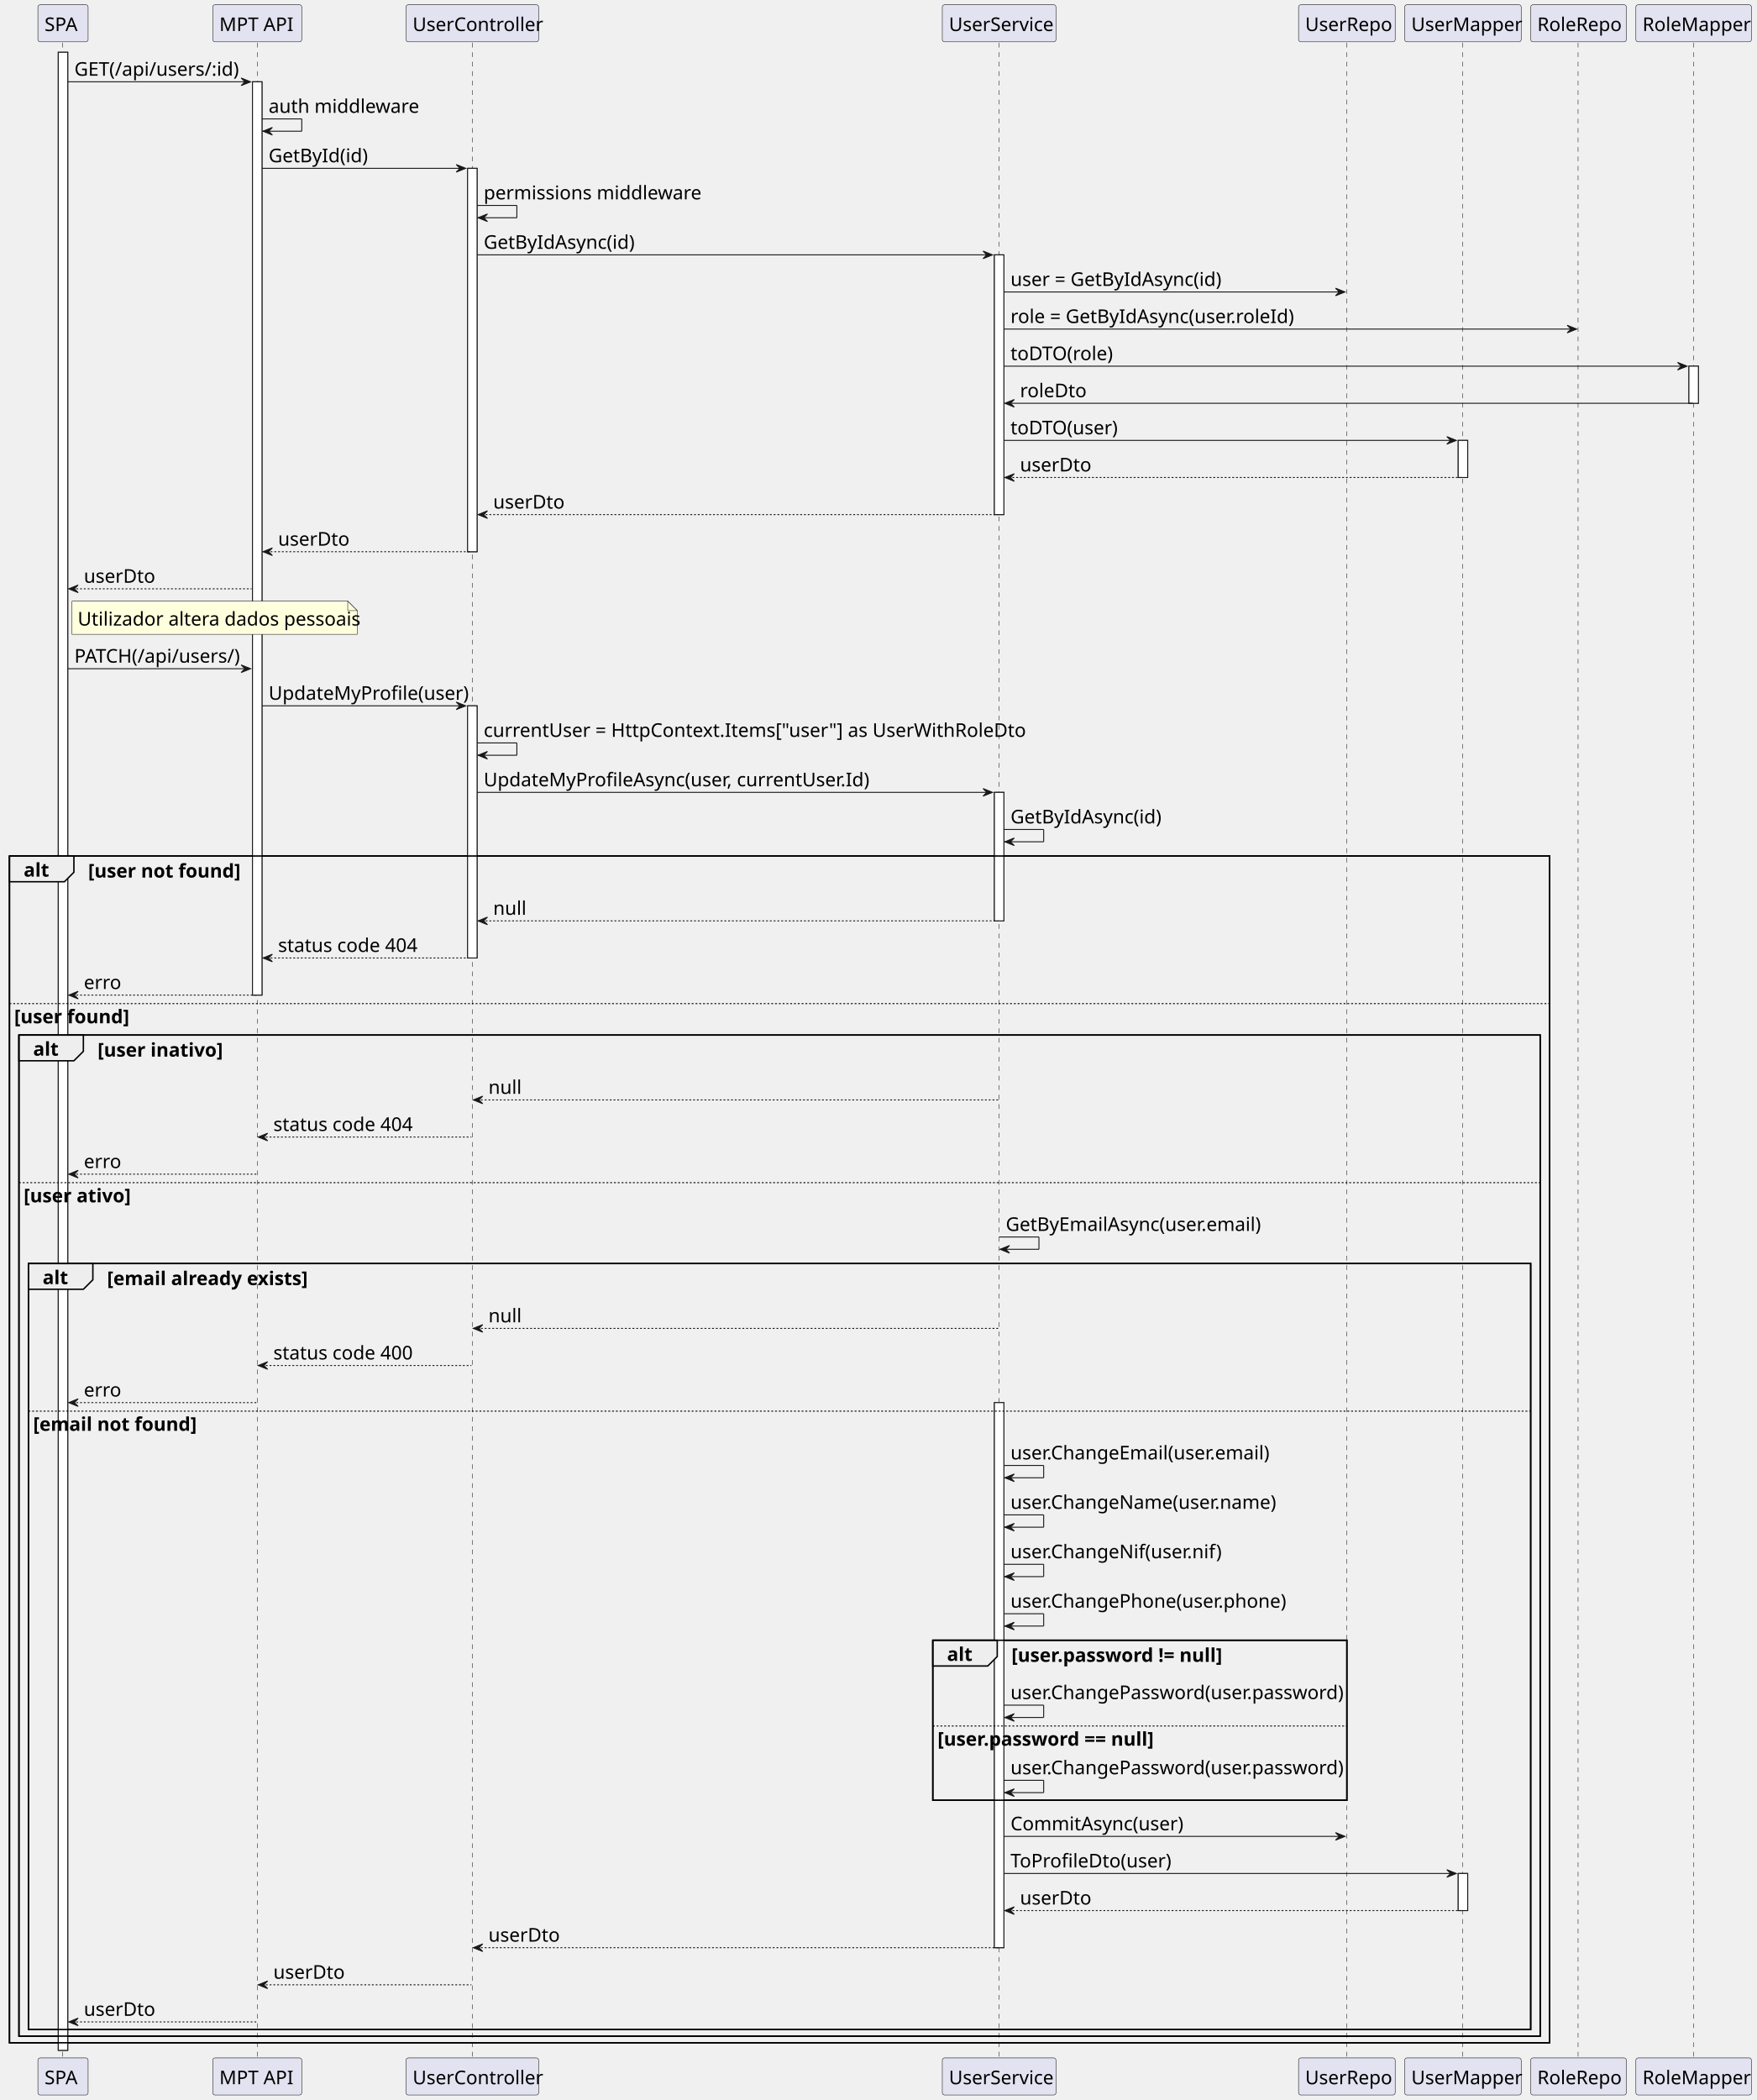
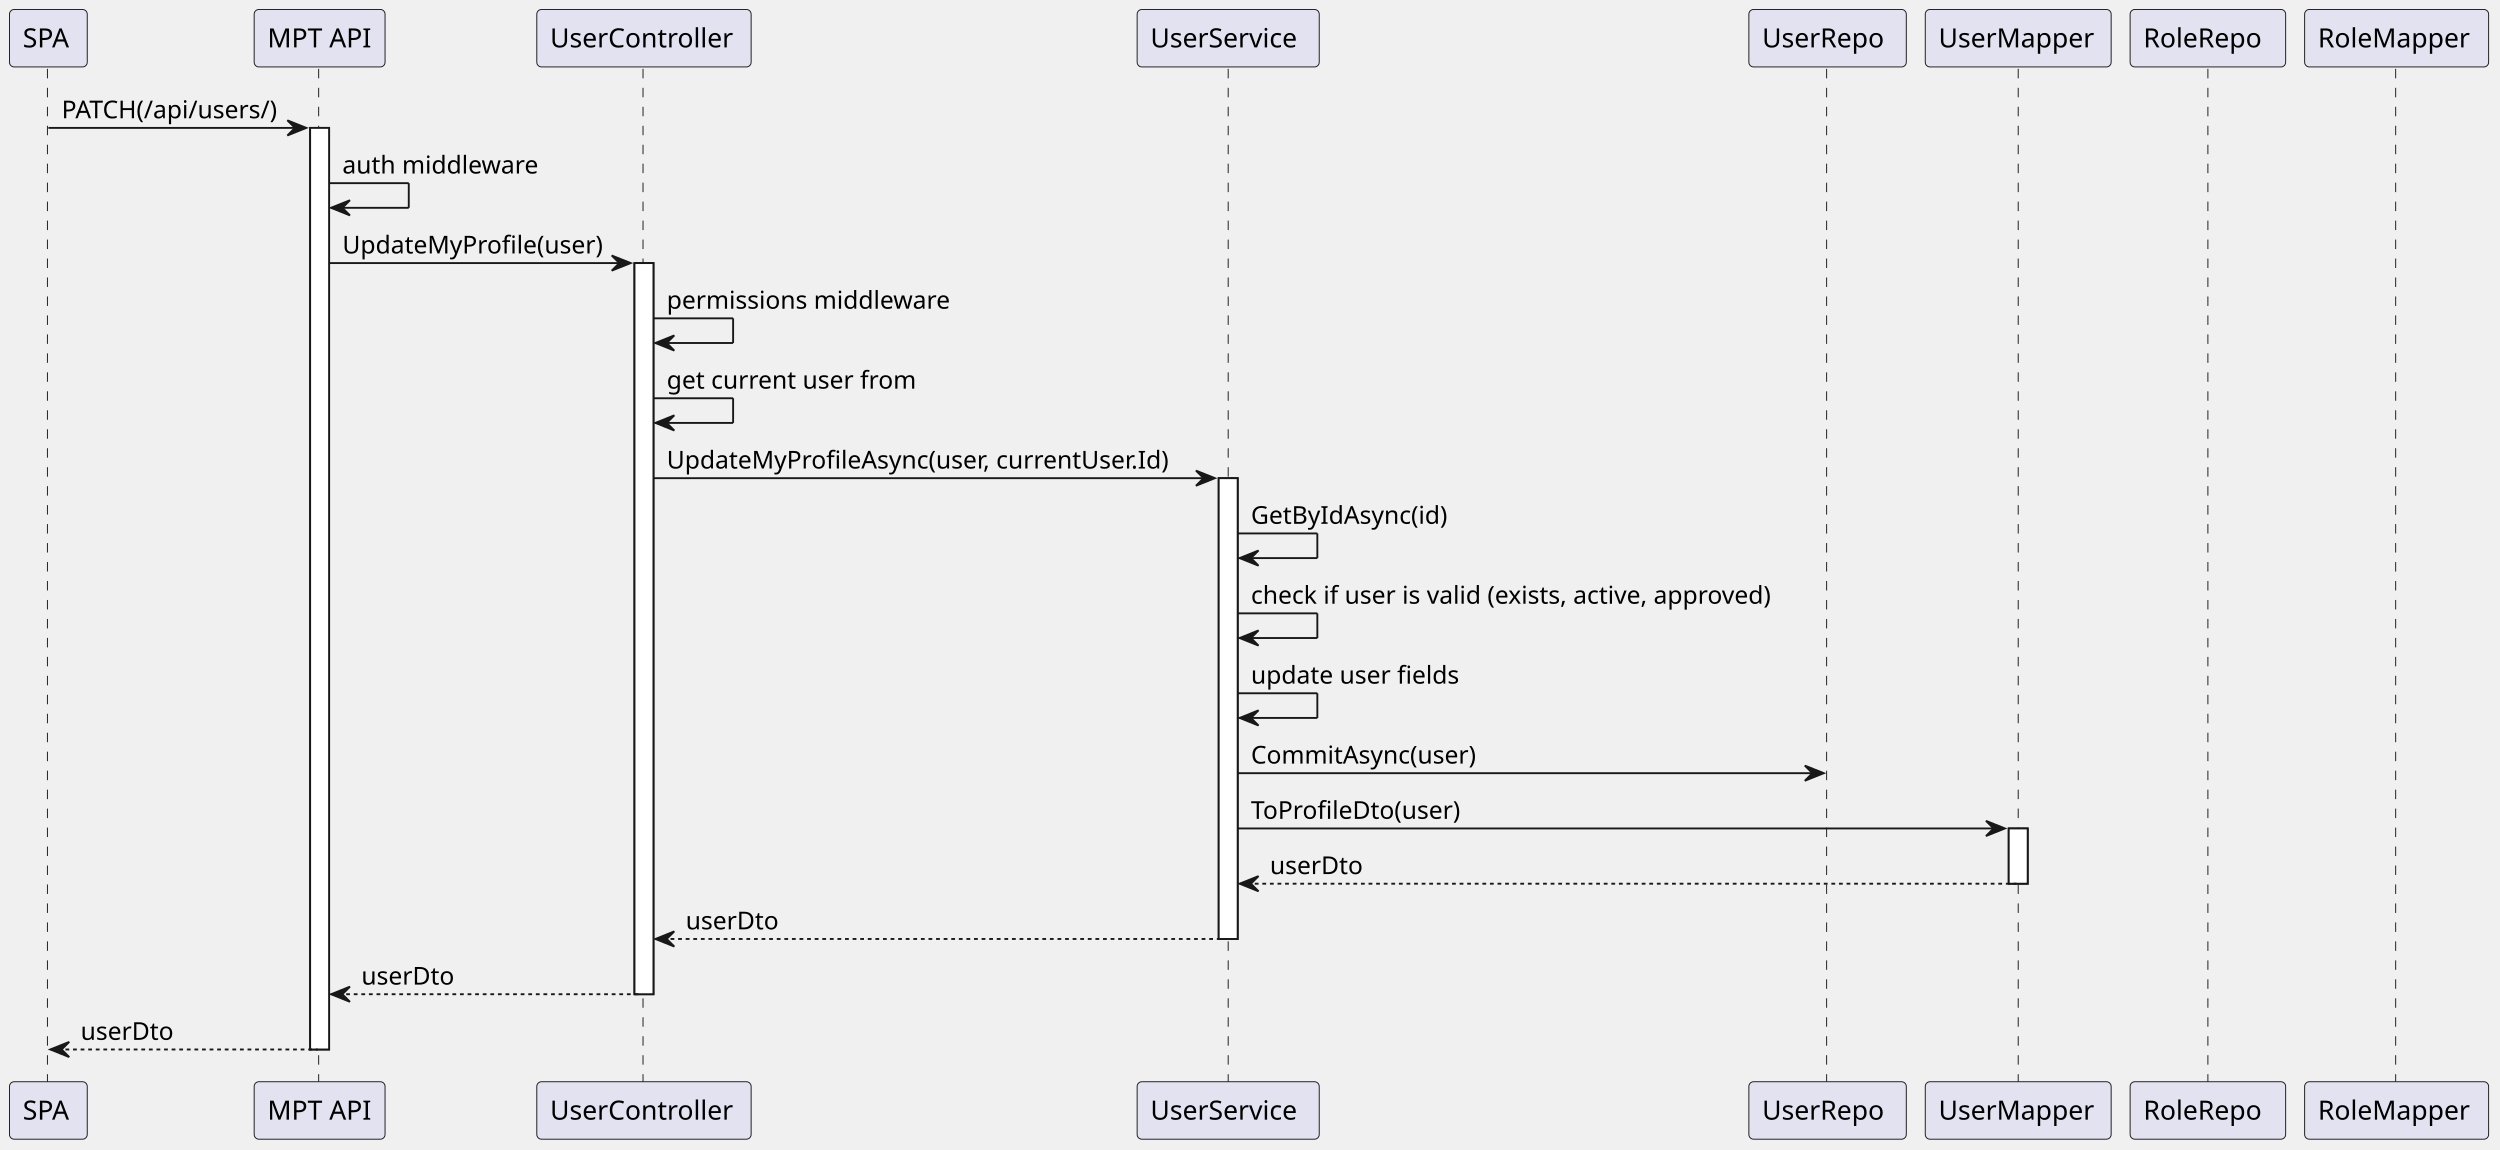
- <svg xmlns="http://www.w3.org/2000/svg" contentStyleType="text/css" height="2216px" preserveAspectRatio="none" style="width:1854px;height:2216px;background:#FFFFFF;" version="1.1" viewBox="0 0 1854 2216" width="1854px" zoomAndPan="magnify">
+ <svg xmlns="http://www.w3.org/2000/svg" contentStyleType="text/css" height="606px" preserveAspectRatio="none" style="width:1318px;height:606px;background:#FFFFFF;" version="1.1" viewBox="0 0 1318 606" width="1318px" zoomAndPan="magnify">
  <defs />
  <g>
-     <rect fill="#FFFFFF" height="2108.438" style="stroke:#181818;stroke-width:1.0;" width="10" x="61.5" y="55.156" />
-     <rect fill="#FFFFFF" height="963.75" style="stroke:#181818;stroke-width:1.0;" width="10" x="266.5" y="86.312" />
-     <rect fill="#FFFFFF" height="404.562" style="stroke:#181818;stroke-width:1.0;" width="10" x="493.5" y="177.625" />
-     <rect fill="#FFFFFF" height="266.094" style="stroke:#181818;stroke-width:1.0;" width="10" x="493.5" y="744.812" />
-     <rect fill="#FFFFFF" height="274.094" style="stroke:#181818;stroke-width:1.0;" width="10" x="1049.5" y="268.938" />
-     <rect fill="#FFFFFF" height="135.625" style="stroke:#181818;stroke-width:1.0;" width="10" x="1049.5" y="836.125" />
-     <rect fill="#FFFFFF" height="575.188" style="stroke:#181818;stroke-width:1.0;" width="10" x="1049.5" y="1480.094" />
-     <rect fill="#FFFFFF" height="39.156" style="stroke:#181818;stroke-width:1.0;" width="10" x="1539" y="464.719" />
-     <rect fill="#FFFFFF" height="39.156" style="stroke:#181818;stroke-width:1.0;" width="10" x="1539" y="1976.969" />
-     <rect fill="#FFFFFF" height="39.156" style="stroke:#181818;stroke-width:1.0;" width="10" x="1782.5" y="386.406" />
-     <rect fill="none" height="1252.312" style="stroke:#000000;stroke-width:1.5;" width="1625.5" x="10" y="903.281" />
-     <rect fill="none" height="1056.375" style="stroke:#000000;stroke-width:1.5;" width="1605.5" x="20" y="1092.219" />
-     <rect fill="none" height="808.281" style="stroke:#000000;stroke-width:1.5;" width="1585.5" x="30" y="1333.312" />
-     <rect fill="none" height="168.781" style="stroke:#000000;stroke-width:1.5;" width="437" x="984.5" y="1730.875" />
-     <line style="stroke:#181818;stroke-width:0.5;stroke-dasharray:5.0,5.0;" x1="66" x2="66" y1="45.156" y2="2172.594" />
-     <line style="stroke:#181818;stroke-width:0.5;stroke-dasharray:5.0,5.0;" x1="271.5" x2="271.5" y1="45.156" y2="2172.594" />
-     <line style="stroke:#181818;stroke-width:0.5;stroke-dasharray:5.0,5.0;" x1="498.5" x2="498.5" y1="45.156" y2="2172.594" />
-     <line style="stroke:#181818;stroke-width:0.5;stroke-dasharray:5.0,5.0;" x1="1054.5" x2="1054.5" y1="45.156" y2="2172.594" />
-     <line style="stroke:#181818;stroke-width:0.5;stroke-dasharray:5.0,5.0;" x1="1421.5" x2="1421.5" y1="45.156" y2="2172.594" />
-     <line style="stroke:#181818;stroke-width:0.5;stroke-dasharray:5.0,5.0;" x1="1543.5" x2="1543.5" y1="45.156" y2="2172.594" />
-     <line style="stroke:#181818;stroke-width:0.5;stroke-dasharray:5.0,5.0;" x1="1665.5" x2="1665.5" y1="45.156" y2="2172.594" />
-     <line style="stroke:#181818;stroke-width:0.5;stroke-dasharray:5.0,5.0;" x1="1787.5" x2="1787.5" y1="45.156" y2="2172.594" />
-     <rect fill="#E2E2F0" height="39.156" rx="2.5" ry="2.5" style="stroke:#181818;stroke-width:0.5;" width="53" x="40" y="5" />
-     <text fill="#000000" font-family="sans-serif" font-size="20" lengthAdjust="spacing" textLength="39" x="47" y="32.762">SPA</text>
-     <rect fill="#E2E2F0" height="39.156" rx="2.5" ry="2.5" style="stroke:#181818;stroke-width:0.5;" width="53" x="40" y="2171.594" />
-     <text fill="#000000" font-family="sans-serif" font-size="20" lengthAdjust="spacing" textLength="39" x="47" y="2199.356">SPA</text>
-     <rect fill="#E2E2F0" height="39.156" rx="2.5" ry="2.5" style="stroke:#181818;stroke-width:0.5;" width="94" x="224.5" y="5" />
-     <text fill="#000000" font-family="sans-serif" font-size="20" lengthAdjust="spacing" textLength="80" x="231.5" y="32.762">MPT API</text>
-     <rect fill="#E2E2F0" height="39.156" rx="2.5" ry="2.5" style="stroke:#181818;stroke-width:0.5;" width="94" x="224.5" y="2171.594" />
-     <text fill="#000000" font-family="sans-serif" font-size="20" lengthAdjust="spacing" textLength="80" x="231.5" y="2199.356">MPT API</text>
-     <rect fill="#E2E2F0" height="39.156" rx="2.5" ry="2.5" style="stroke:#181818;stroke-width:0.5;" width="140" x="428.5" y="5" />
-     <text fill="#000000" font-family="sans-serif" font-size="20" lengthAdjust="spacing" textLength="126" x="435.5" y="32.762">UserController</text>
-     <rect fill="#E2E2F0" height="39.156" rx="2.5" ry="2.5" style="stroke:#181818;stroke-width:0.5;" width="140" x="428.5" y="2171.594" />
-     <text fill="#000000" font-family="sans-serif" font-size="20" lengthAdjust="spacing" textLength="126" x="435.5" y="2199.356">UserController</text>
-     <rect fill="#E2E2F0" height="39.156" rx="2.5" ry="2.5" style="stroke:#181818;stroke-width:0.5;" width="120" x="994.5" y="5" />
-     <text fill="#000000" font-family="sans-serif" font-size="20" lengthAdjust="spacing" textLength="106" x="1001.5" y="32.762">UserService</text>
-     <rect fill="#E2E2F0" height="39.156" rx="2.5" ry="2.5" style="stroke:#181818;stroke-width:0.5;" width="120" x="994.5" y="2171.594" />
-     <text fill="#000000" font-family="sans-serif" font-size="20" lengthAdjust="spacing" textLength="106" x="1001.5" y="2199.356">UserService</text>
-     <rect fill="#E2E2F0" height="39.156" rx="2.5" ry="2.5" style="stroke:#181818;stroke-width:0.5;" width="102" x="1370.5" y="5" />
-     <text fill="#000000" font-family="sans-serif" font-size="20" lengthAdjust="spacing" textLength="88" x="1377.5" y="32.762">UserRepo</text>
-     <rect fill="#E2E2F0" height="39.156" rx="2.5" ry="2.5" style="stroke:#181818;stroke-width:0.5;" width="102" x="1370.5" y="2171.594" />
-     <text fill="#000000" font-family="sans-serif" font-size="20" lengthAdjust="spacing" textLength="88" x="1377.5" y="2199.356">UserRepo</text>
-     <rect fill="#E2E2F0" height="39.156" rx="2.5" ry="2.5" style="stroke:#181818;stroke-width:0.5;" width="123" x="1482.5" y="5" />
-     <text fill="#000000" font-family="sans-serif" font-size="20" lengthAdjust="spacing" textLength="109" x="1489.5" y="32.762">UserMapper</text>
-     <rect fill="#E2E2F0" height="39.156" rx="2.5" ry="2.5" style="stroke:#181818;stroke-width:0.5;" width="123" x="1482.5" y="2171.594" />
-     <text fill="#000000" font-family="sans-serif" font-size="20" lengthAdjust="spacing" textLength="109" x="1489.5" y="2199.356">UserMapper</text>
-     <rect fill="#E2E2F0" height="39.156" rx="2.5" ry="2.5" style="stroke:#181818;stroke-width:0.5;" width="101" x="1615.5" y="5" />
-     <text fill="#000000" font-family="sans-serif" font-size="20" lengthAdjust="spacing" textLength="87" x="1622.5" y="32.762">RoleRepo</text>
-     <rect fill="#E2E2F0" height="39.156" rx="2.5" ry="2.5" style="stroke:#181818;stroke-width:0.5;" width="101" x="1615.5" y="2171.594" />
-     <text fill="#000000" font-family="sans-serif" font-size="20" lengthAdjust="spacing" textLength="87" x="1622.5" y="2199.356">RoleRepo</text>
-     <rect fill="#E2E2F0" height="39.156" rx="2.5" ry="2.5" style="stroke:#181818;stroke-width:0.5;" width="122" x="1726.5" y="5" />
-     <text fill="#000000" font-family="sans-serif" font-size="20" lengthAdjust="spacing" textLength="108" x="1733.5" y="32.762">RoleMapper</text>
-     <rect fill="#E2E2F0" height="39.156" rx="2.5" ry="2.5" style="stroke:#181818;stroke-width:0.5;" width="122" x="1726.5" y="2171.594" />
-     <text fill="#000000" font-family="sans-serif" font-size="20" lengthAdjust="spacing" textLength="108" x="1733.5" y="2199.356">RoleMapper</text>
-     <rect fill="#FFFFFF" height="2108.438" style="stroke:#181818;stroke-width:1.0;" width="10" x="61.5" y="55.156" />
-     <rect fill="#FFFFFF" height="963.75" style="stroke:#181818;stroke-width:1.0;" width="10" x="266.5" y="86.312" />
-     <rect fill="#FFFFFF" height="404.562" style="stroke:#181818;stroke-width:1.0;" width="10" x="493.5" y="177.625" />
-     <rect fill="#FFFFFF" height="266.094" style="stroke:#181818;stroke-width:1.0;" width="10" x="493.5" y="744.812" />
-     <rect fill="#FFFFFF" height="274.094" style="stroke:#181818;stroke-width:1.0;" width="10" x="1049.5" y="268.938" />
-     <rect fill="#FFFFFF" height="135.625" style="stroke:#181818;stroke-width:1.0;" width="10" x="1049.5" y="836.125" />
-     <rect fill="#FFFFFF" height="575.188" style="stroke:#181818;stroke-width:1.0;" width="10" x="1049.5" y="1480.094" />
-     <rect fill="#FFFFFF" height="39.156" style="stroke:#181818;stroke-width:1.0;" width="10" x="1539" y="464.719" />
-     <rect fill="#FFFFFF" height="39.156" style="stroke:#181818;stroke-width:1.0;" width="10" x="1539" y="1976.969" />
-     <rect fill="#FFFFFF" height="39.156" style="stroke:#181818;stroke-width:1.0;" width="10" x="1782.5" y="386.406" />
-     <polygon fill="#181818" points="254.5,82.312,264.5,86.312,254.5,90.312,258.5,86.312" style="stroke:#181818;stroke-width:1.0;" />
-     <line style="stroke:#181818;stroke-width:1.0;" x1="71.5" x2="260.5" y1="86.312" y2="86.312" />
-     <text fill="#000000" font-family="sans-serif" font-size="20" lengthAdjust="spacing" textLength="168" x="78.5" y="79.918">GET(/api/users/:id)</text>
-     <line style="stroke:#181818;stroke-width:1.0;" x1="276.5" x2="318.5" y1="125.469" y2="125.469" />
-     <line style="stroke:#181818;stroke-width:1.0;" x1="318.5" x2="318.5" y1="125.469" y2="138.469" />
-     <line style="stroke:#181818;stroke-width:1.0;" x1="277.5" x2="318.5" y1="138.469" y2="138.469" />
-     <polygon fill="#181818" points="287.5,134.469,277.5,138.469,287.5,142.469,283.5,138.469" style="stroke:#181818;stroke-width:1.0;" />
-     <text fill="#000000" font-family="sans-serif" font-size="20" lengthAdjust="spacing" textLength="144" x="283.5" y="119.074">auth middleware</text>
-     <polygon fill="#181818" points="481.5,173.625,491.5,177.625,481.5,181.625,485.5,177.625" style="stroke:#181818;stroke-width:1.0;" />
-     <line style="stroke:#181818;stroke-width:1.0;" x1="276.5" x2="487.5" y1="177.625" y2="177.625" />
-     <text fill="#000000" font-family="sans-serif" font-size="20" lengthAdjust="spacing" textLength="102" x="283.5" y="171.231">GetById(id)</text>
-     <line style="stroke:#181818;stroke-width:1.0;" x1="503.5" x2="545.5" y1="216.781" y2="216.781" />
-     <line style="stroke:#181818;stroke-width:1.0;" x1="545.5" x2="545.5" y1="216.781" y2="229.781" />
-     <line style="stroke:#181818;stroke-width:1.0;" x1="504.5" x2="545.5" y1="229.781" y2="229.781" />
-     <polygon fill="#181818" points="514.5,225.781,504.5,229.781,514.5,233.781,510.5,229.781" style="stroke:#181818;stroke-width:1.0;" />
-     <text fill="#000000" font-family="sans-serif" font-size="20" lengthAdjust="spacing" textLength="211" x="510.5" y="210.387">permissions middleware</text>
-     <polygon fill="#181818" points="1037.5,264.938,1047.5,268.938,1037.5,272.938,1041.5,268.938" style="stroke:#181818;stroke-width:1.0;" />
-     <line style="stroke:#181818;stroke-width:1.0;" x1="503.5" x2="1043.5" y1="268.938" y2="268.938" />
-     <text fill="#000000" font-family="sans-serif" font-size="20" lengthAdjust="spacing" textLength="155" x="510.5" y="262.543">GetByIdAsync(id)</text>
-     <polygon fill="#181818" points="1409.5,304.094,1419.5,308.094,1409.5,312.094,1413.5,308.094" style="stroke:#181818;stroke-width:1.0;" />
-     <line style="stroke:#181818;stroke-width:1.0;" x1="1059.5" x2="1415.5" y1="308.094" y2="308.094" />
-     <text fill="#000000" font-family="sans-serif" font-size="20" lengthAdjust="spacing" textLength="217" x="1066.5" y="301.699">user = GetByIdAsync(id)</text>
-     <polygon fill="#181818" points="1654,343.25,1664,347.25,1654,351.25,1658,347.25" style="stroke:#181818;stroke-width:1.0;" />
-     <line style="stroke:#181818;stroke-width:1.0;" x1="1059.5" x2="1660" y1="347.25" y2="347.25" />
-     <text fill="#000000" font-family="sans-serif" font-size="20" lengthAdjust="spacing" textLength="291" x="1066.5" y="340.856">role = GetByIdAsync(user.roleId)</text>
-     <polygon fill="#181818" points="1770.5,382.406,1780.5,386.406,1770.5,390.406,1774.5,386.406" style="stroke:#181818;stroke-width:1.0;" />
-     <line style="stroke:#181818;stroke-width:1.0;" x1="1059.5" x2="1776.5" y1="386.406" y2="386.406" />
-     <text fill="#000000" font-family="sans-serif" font-size="20" lengthAdjust="spacing" textLength="106" x="1066.5" y="380.012">toDTO(role)</text>
-     <polygon fill="#181818" points="1070.5,421.562,1060.5,425.562,1070.5,429.562,1066.5,425.562" style="stroke:#181818;stroke-width:1.0;" />
-     <line style="stroke:#181818;stroke-width:1.0;" x1="1064.5" x2="1786.5" y1="425.562" y2="425.562" />
-     <text fill="#000000" font-family="sans-serif" font-size="20" lengthAdjust="spacing" textLength="64" x="1076.5" y="419.168">roleDto</text>
-     <polygon fill="#181818" points="1527,460.719,1537,464.719,1527,468.719,1531,464.719" style="stroke:#181818;stroke-width:1.0;" />
-     <line style="stroke:#181818;stroke-width:1.0;" x1="1059.5" x2="1533" y1="464.719" y2="464.719" />
-     <text fill="#000000" font-family="sans-serif" font-size="20" lengthAdjust="spacing" textLength="111" x="1066.5" y="458.324">toDTO(user)</text>
-     <polygon fill="#181818" points="1070.5,499.875,1060.5,503.875,1070.5,507.875,1066.5,503.875" style="stroke:#181818;stroke-width:1.0;" />
-     <line style="stroke:#181818;stroke-width:1.0;stroke-dasharray:2.0,2.0;" x1="1064.5" x2="1543" y1="503.875" y2="503.875" />
-     <text fill="#000000" font-family="sans-serif" font-size="20" lengthAdjust="spacing" textLength="69" x="1076.5" y="497.481">userDto</text>
-     <polygon fill="#181818" points="514.5,539.031,504.5,543.031,514.5,547.031,510.5,543.031" style="stroke:#181818;stroke-width:1.0;" />
-     <line style="stroke:#181818;stroke-width:1.0;stroke-dasharray:2.0,2.0;" x1="508.5" x2="1053.5" y1="543.031" y2="543.031" />
-     <text fill="#000000" font-family="sans-serif" font-size="20" lengthAdjust="spacing" textLength="69" x="520.5" y="536.637">userDto</text>
-     <polygon fill="#181818" points="287.5,578.188,277.5,582.188,287.5,586.188,283.5,582.188" style="stroke:#181818;stroke-width:1.0;" />
-     <line style="stroke:#181818;stroke-width:1.0;stroke-dasharray:2.0,2.0;" x1="281.5" x2="497.5" y1="582.188" y2="582.188" />
-     <text fill="#000000" font-family="sans-serif" font-size="20" lengthAdjust="spacing" textLength="69" x="293.5" y="575.793">userDto</text>
-     <polygon fill="#181818" points="82.5,617.344,72.5,621.344,82.5,625.344,78.5,621.344" style="stroke:#181818;stroke-width:1.0;" />
-     <line style="stroke:#181818;stroke-width:1.0;stroke-dasharray:2.0,2.0;" x1="76.5" x2="265.5" y1="621.344" y2="621.344" />
-     <text fill="#000000" font-family="sans-serif" font-size="20" lengthAdjust="spacing" textLength="69" x="88.5" y="614.949">userDto</text>
-     <path d="M76,634.344 L76,669.344 L377,669.344 L377,644.344 L367,634.344 L76,634.344 " fill="#FEFFDD" style="stroke:#181818;stroke-width:0.5;" />
-     <path d="M367,634.344 L367,644.344 L377,644.344 L367,634.344 " fill="#FEFFDD" style="stroke:#181818;stroke-width:0.5;" />
-     <text fill="#000000" font-family="sans-serif" font-size="20" lengthAdjust="spacing" textLength="280" x="82" y="660.106">Utilizador altera dados pessoais</text>
-     <polygon fill="#181818" points="254.5,701.656,264.5,705.656,254.5,709.656,258.5,705.656" style="stroke:#181818;stroke-width:1.0;" />
-     <line style="stroke:#181818;stroke-width:1.0;" x1="71.5" x2="260.5" y1="705.656" y2="705.656" />
-     <text fill="#000000" font-family="sans-serif" font-size="20" lengthAdjust="spacing" textLength="171" x="78.5" y="699.262">PATCH(/api/users/)</text>
-     <polygon fill="#181818" points="481.5,740.812,491.5,744.812,481.5,748.812,485.5,744.812" style="stroke:#181818;stroke-width:1.0;" />
-     <line style="stroke:#181818;stroke-width:1.0;" x1="276.5" x2="487.5" y1="744.812" y2="744.812" />
-     <text fill="#000000" font-family="sans-serif" font-size="20" lengthAdjust="spacing" textLength="198" x="283.5" y="738.418">UpdateMyProfile(user)</text>
-     <line style="stroke:#181818;stroke-width:1.0;" x1="503.5" x2="545.5" y1="783.969" y2="783.969" />
-     <line style="stroke:#181818;stroke-width:1.0;" x1="545.5" x2="545.5" y1="783.969" y2="796.969" />
-     <line style="stroke:#181818;stroke-width:1.0;" x1="504.5" x2="545.5" y1="796.969" y2="796.969" />
-     <polygon fill="#181818" points="514.5,792.969,504.5,796.969,514.5,800.969,510.5,796.969" style="stroke:#181818;stroke-width:1.0;" />
-     <text fill="#000000" font-family="sans-serif" font-size="20" lengthAdjust="spacing" textLength="532" x="510.5" y="777.574">currentUser = HttpContext.Items["user"] as UserWithRoleDto</text>
-     <polygon fill="#181818" points="1037.5,832.125,1047.5,836.125,1037.5,840.125,1041.5,836.125" style="stroke:#181818;stroke-width:1.0;" />
-     <line style="stroke:#181818;stroke-width:1.0;" x1="503.5" x2="1043.5" y1="836.125" y2="836.125" />
-     <text fill="#000000" font-family="sans-serif" font-size="20" lengthAdjust="spacing" textLength="388" x="510.5" y="829.731">UpdateMyProfileAsync(user, currentUser.Id)</text>
-     <line style="stroke:#181818;stroke-width:1.0;" x1="1059.5" x2="1101.5" y1="875.281" y2="875.281" />
-     <line style="stroke:#181818;stroke-width:1.0;" x1="1101.5" x2="1101.5" y1="875.281" y2="888.281" />
-     <line style="stroke:#181818;stroke-width:1.0;" x1="1060.5" x2="1101.5" y1="888.281" y2="888.281" />
-     <polygon fill="#181818" points="1070.5,884.281,1060.5,888.281,1070.5,892.281,1066.5,888.281" style="stroke:#181818;stroke-width:1.0;" />
-     <text fill="#000000" font-family="sans-serif" font-size="20" lengthAdjust="spacing" textLength="155" x="1066.5" y="868.887">GetByIdAsync(id)</text>
-     <path d="M10,903.281 L78,903.281 L78,920.438 L68,930.438 L10,930.438 L10,903.281 " fill="#EEEEEE" style="stroke:#000000;stroke-width:1.5;" />
-     <rect fill="none" height="1252.312" style="stroke:#000000;stroke-width:1.5;" width="1625.5" x="10" y="903.281" />
-     <text fill="#000000" font-family="sans-serif" font-size="20" font-weight="bold" lengthAdjust="spacing" textLength="23" x="25" y="925.043">alt</text>
-     <text fill="#000000" font-family="sans-serif" font-size="20" font-weight="bold" lengthAdjust="spacing" textLength="154" x="93" y="926.043">[user not found]</text>
-     <polygon fill="#181818" points="514.5,967.75,504.5,971.75,514.5,975.75,510.5,971.75" style="stroke:#181818;stroke-width:1.0;" />
-     <line style="stroke:#181818;stroke-width:1.0;stroke-dasharray:2.0,2.0;" x1="508.5" x2="1053.5" y1="971.75" y2="971.75" />
-     <text fill="#000000" font-family="sans-serif" font-size="20" lengthAdjust="spacing" textLength="28" x="520.5" y="965.356">null</text>
-     <polygon fill="#181818" points="287.5,1006.906,277.5,1010.906,287.5,1014.906,283.5,1010.906" style="stroke:#181818;stroke-width:1.0;" />
-     <line style="stroke:#181818;stroke-width:1.0;stroke-dasharray:2.0,2.0;" x1="281.5" x2="497.5" y1="1010.906" y2="1010.906" />
-     <text fill="#000000" font-family="sans-serif" font-size="20" lengthAdjust="spacing" textLength="141" x="293.5" y="1004.512">status code 404</text>
-     <polygon fill="#181818" points="82.5,1046.062,72.5,1050.062,82.5,1054.062,78.5,1050.062" style="stroke:#181818;stroke-width:1.0;" />
-     <line style="stroke:#181818;stroke-width:1.0;stroke-dasharray:2.0,2.0;" x1="76.5" x2="270.5" y1="1050.062" y2="1050.062" />
-     <text fill="#000000" font-family="sans-serif" font-size="20" lengthAdjust="spacing" textLength="36" x="88.5" y="1043.668">erro</text>
-     <line style="stroke:#000000;stroke-width:1.0;stroke-dasharray:2.0,2.0;" x1="10" x2="1635.5" y1="1059.062" y2="1059.062" />
-     <text fill="#000000" font-family="sans-serif" font-size="20" font-weight="bold" lengthAdjust="spacing" textLength="117" x="15" y="1079.824">[user found]</text>
-     <path d="M20,1092.219 L88,1092.219 L88,1109.375 L78,1119.375 L20,1119.375 L20,1092.219 " fill="#EEEEEE" style="stroke:#000000;stroke-width:1.5;" />
-     <rect fill="none" height="1056.375" style="stroke:#000000;stroke-width:1.5;" width="1605.5" x="20" y="1092.219" />
-     <text fill="#000000" font-family="sans-serif" font-size="20" font-weight="bold" lengthAdjust="spacing" textLength="23" x="35" y="1113.98">alt</text>
-     <text fill="#000000" font-family="sans-serif" font-size="20" font-weight="bold" lengthAdjust="spacing" textLength="125" x="103" y="1114.98">[user inativo]</text>
-     <polygon fill="#181818" points="509.5,1156.688,499.5,1160.688,509.5,1164.688,505.5,1160.688" style="stroke:#181818;stroke-width:1.0;" />
-     <line style="stroke:#181818;stroke-width:1.0;stroke-dasharray:2.0,2.0;" x1="503.5" x2="1053.5" y1="1160.688" y2="1160.688" />
-     <text fill="#000000" font-family="sans-serif" font-size="20" lengthAdjust="spacing" textLength="28" x="515.5" y="1154.293">null</text>
-     <polygon fill="#181818" points="282.5,1195.844,272.5,1199.844,282.5,1203.844,278.5,1199.844" style="stroke:#181818;stroke-width:1.0;" />
-     <line style="stroke:#181818;stroke-width:1.0;stroke-dasharray:2.0,2.0;" x1="276.5" x2="497.5" y1="1199.844" y2="1199.844" />
-     <text fill="#000000" font-family="sans-serif" font-size="20" lengthAdjust="spacing" textLength="141" x="288.5" y="1193.449">status code 404</text>
-     <polygon fill="#181818" points="82.5,1235,72.5,1239,82.5,1243,78.5,1239" style="stroke:#181818;stroke-width:1.0;" />
-     <line style="stroke:#181818;stroke-width:1.0;stroke-dasharray:2.0,2.0;" x1="76.5" x2="270.5" y1="1239" y2="1239" />
-     <text fill="#000000" font-family="sans-serif" font-size="20" lengthAdjust="spacing" textLength="36" x="88.5" y="1232.605">erro</text>
-     <line style="stroke:#000000;stroke-width:1.0;stroke-dasharray:2.0,2.0;" x1="20" x2="1625.5" y1="1248" y2="1248" />
-     <text fill="#000000" font-family="sans-serif" font-size="20" font-weight="bold" lengthAdjust="spacing" textLength="108" x="25" y="1268.762">[user ativo]</text>
-     <line style="stroke:#181818;stroke-width:1.0;" x1="1054.5" x2="1096.5" y1="1305.312" y2="1305.312" />
-     <line style="stroke:#181818;stroke-width:1.0;" x1="1096.5" x2="1096.5" y1="1305.312" y2="1318.312" />
-     <line style="stroke:#181818;stroke-width:1.0;" x1="1055.5" x2="1096.5" y1="1318.312" y2="1318.312" />
-     <polygon fill="#181818" points="1065.5,1314.312,1055.5,1318.312,1065.5,1322.312,1061.5,1318.312" style="stroke:#181818;stroke-width:1.0;" />
-     <text fill="#000000" font-family="sans-serif" font-size="20" lengthAdjust="spacing" textLength="261" x="1061.5" y="1298.918">GetByEmailAsync(user.email)</text>
-     <path d="M30,1333.312 L98,1333.312 L98,1350.469 L88,1360.469 L30,1360.469 L30,1333.312 " fill="#EEEEEE" style="stroke:#000000;stroke-width:1.5;" />
-     <rect fill="none" height="808.281" style="stroke:#000000;stroke-width:1.5;" width="1585.5" x="30" y="1333.312" />
-     <text fill="#000000" font-family="sans-serif" font-size="20" font-weight="bold" lengthAdjust="spacing" textLength="23" x="45" y="1355.074">alt</text>
-     <text fill="#000000" font-family="sans-serif" font-size="20" font-weight="bold" lengthAdjust="spacing" textLength="200" x="113" y="1356.074">[email already exists]</text>
-     <polygon fill="#181818" points="509.5,1397.781,499.5,1401.781,509.5,1405.781,505.5,1401.781" style="stroke:#181818;stroke-width:1.0;" />
-     <line style="stroke:#181818;stroke-width:1.0;stroke-dasharray:2.0,2.0;" x1="503.5" x2="1053.5" y1="1401.781" y2="1401.781" />
-     <text fill="#000000" font-family="sans-serif" font-size="20" lengthAdjust="spacing" textLength="28" x="515.5" y="1395.387">null</text>
-     <polygon fill="#181818" points="282.5,1436.938,272.5,1440.938,282.5,1444.938,278.5,1440.938" style="stroke:#181818;stroke-width:1.0;" />
-     <line style="stroke:#181818;stroke-width:1.0;stroke-dasharray:2.0,2.0;" x1="276.5" x2="497.5" y1="1440.938" y2="1440.938" />
-     <text fill="#000000" font-family="sans-serif" font-size="20" lengthAdjust="spacing" textLength="141" x="288.5" y="1434.543">status code 400</text>
-     <polygon fill="#181818" points="82.5,1476.094,72.5,1480.094,82.5,1484.094,78.5,1480.094" style="stroke:#181818;stroke-width:1.0;" />
-     <line style="stroke:#181818;stroke-width:1.0;stroke-dasharray:2.0,2.0;" x1="76.5" x2="270.5" y1="1480.094" y2="1480.094" />
-     <text fill="#000000" font-family="sans-serif" font-size="20" lengthAdjust="spacing" textLength="36" x="88.5" y="1473.699">erro</text>
-     <line style="stroke:#000000;stroke-width:1.0;stroke-dasharray:2.0,2.0;" x1="30" x2="1615.5" y1="1489.094" y2="1489.094" />
-     <text fill="#000000" font-family="sans-serif" font-size="20" font-weight="bold" lengthAdjust="spacing" textLength="161" x="35" y="1509.855">[email not found]</text>
-     <line style="stroke:#181818;stroke-width:1.0;" x1="1059.5" x2="1101.5" y1="1546.406" y2="1546.406" />
-     <line style="stroke:#181818;stroke-width:1.0;" x1="1101.5" x2="1101.5" y1="1546.406" y2="1559.406" />
-     <line style="stroke:#181818;stroke-width:1.0;" x1="1060.5" x2="1101.5" y1="1559.406" y2="1559.406" />
-     <polygon fill="#181818" points="1070.5,1555.406,1060.5,1559.406,1070.5,1563.406,1066.5,1559.406" style="stroke:#181818;stroke-width:1.0;" />
-     <text fill="#000000" font-family="sans-serif" font-size="20" lengthAdjust="spacing" textLength="263" x="1066.5" y="1540.012">user.ChangeEmail(user.email)</text>
-     <line style="stroke:#181818;stroke-width:1.0;" x1="1059.5" x2="1101.5" y1="1598.562" y2="1598.562" />
-     <line style="stroke:#181818;stroke-width:1.0;" x1="1101.5" x2="1101.5" y1="1598.562" y2="1611.562" />
-     <line style="stroke:#181818;stroke-width:1.0;" x1="1060.5" x2="1101.5" y1="1611.562" y2="1611.562" />
-     <polygon fill="#181818" points="1070.5,1607.562,1060.5,1611.562,1070.5,1615.562,1066.5,1611.562" style="stroke:#181818;stroke-width:1.0;" />
-     <text fill="#000000" font-family="sans-serif" font-size="20" lengthAdjust="spacing" textLength="268" x="1066.5" y="1592.168">user.ChangeName(user.name)</text>
-     <line style="stroke:#181818;stroke-width:1.0;" x1="1059.5" x2="1101.5" y1="1650.719" y2="1650.719" />
-     <line style="stroke:#181818;stroke-width:1.0;" x1="1101.5" x2="1101.5" y1="1650.719" y2="1663.719" />
-     <line style="stroke:#181818;stroke-width:1.0;" x1="1060.5" x2="1101.5" y1="1663.719" y2="1663.719" />
-     <polygon fill="#181818" points="1070.5,1659.719,1060.5,1663.719,1070.5,1667.719,1066.5,1663.719" style="stroke:#181818;stroke-width:1.0;" />
-     <text fill="#000000" font-family="sans-serif" font-size="20" lengthAdjust="spacing" textLength="212" x="1066.5" y="1644.324">user.ChangeNif(user.nif)</text>
-     <line style="stroke:#181818;stroke-width:1.0;" x1="1059.5" x2="1101.5" y1="1702.875" y2="1702.875" />
-     <line style="stroke:#181818;stroke-width:1.0;" x1="1101.5" x2="1101.5" y1="1702.875" y2="1715.875" />
-     <line style="stroke:#181818;stroke-width:1.0;" x1="1060.5" x2="1101.5" y1="1715.875" y2="1715.875" />
-     <polygon fill="#181818" points="1070.5,1711.875,1060.5,1715.875,1070.5,1719.875,1066.5,1715.875" style="stroke:#181818;stroke-width:1.0;" />
-     <text fill="#000000" font-family="sans-serif" font-size="20" lengthAdjust="spacing" textLength="277" x="1066.5" y="1696.48">user.ChangePhone(user.phone)</text>
-     <path d="M984.5,1730.875 L1052.5,1730.875 L1052.5,1748.031 L1042.5,1758.031 L984.5,1758.031 L984.5,1730.875 " fill="#EEEEEE" style="stroke:#000000;stroke-width:1.5;" />
-     <rect fill="none" height="168.781" style="stroke:#000000;stroke-width:1.5;" width="437" x="984.5" y="1730.875" />
-     <text fill="#000000" font-family="sans-serif" font-size="20" font-weight="bold" lengthAdjust="spacing" textLength="23" x="999.5" y="1752.637">alt</text>
-     <text fill="#000000" font-family="sans-serif" font-size="20" font-weight="bold" lengthAdjust="spacing" textLength="219" x="1067.5" y="1753.637">[user.password != null]</text>
-     <line style="stroke:#181818;stroke-width:1.0;" x1="1059.5" x2="1101.5" y1="1799.344" y2="1799.344" />
-     <line style="stroke:#181818;stroke-width:1.0;" x1="1101.5" x2="1101.5" y1="1799.344" y2="1812.344" />
-     <line style="stroke:#181818;stroke-width:1.0;" x1="1060.5" x2="1101.5" y1="1812.344" y2="1812.344" />
-     <polygon fill="#181818" points="1070.5,1808.344,1060.5,1812.344,1070.5,1816.344,1066.5,1812.344" style="stroke:#181818;stroke-width:1.0;" />
-     <text fill="#000000" font-family="sans-serif" font-size="20" lengthAdjust="spacing" textLength="343" x="1066.5" y="1792.949">user.ChangePassword(user.password)</text>
-     <line style="stroke:#000000;stroke-width:1.0;stroke-dasharray:2.0,2.0;" x1="984.5" x2="1421.5" y1="1821.344" y2="1821.344" />
-     <text fill="#000000" font-family="sans-serif" font-size="20" font-weight="bold" lengthAdjust="spacing" textLength="224" x="989.5" y="1842.105">[user.password == null]</text>
-     <line style="stroke:#181818;stroke-width:1.0;" x1="1059.5" x2="1101.5" y1="1878.656" y2="1878.656" />
-     <line style="stroke:#181818;stroke-width:1.0;" x1="1101.5" x2="1101.5" y1="1878.656" y2="1891.656" />
-     <line style="stroke:#181818;stroke-width:1.0;" x1="1060.5" x2="1101.5" y1="1891.656" y2="1891.656" />
-     <polygon fill="#181818" points="1070.5,1887.656,1060.5,1891.656,1070.5,1895.656,1066.5,1891.656" style="stroke:#181818;stroke-width:1.0;" />
-     <text fill="#000000" font-family="sans-serif" font-size="20" lengthAdjust="spacing" textLength="343" x="1066.5" y="1872.262">user.ChangePassword(user.password)</text>
-     <polygon fill="#181818" points="1409.5,1933.812,1419.5,1937.812,1409.5,1941.812,1413.5,1937.812" style="stroke:#181818;stroke-width:1.0;" />
-     <line style="stroke:#181818;stroke-width:1.0;" x1="1059.5" x2="1415.5" y1="1937.812" y2="1937.812" />
-     <text fill="#000000" font-family="sans-serif" font-size="20" lengthAdjust="spacing" textLength="172" x="1066.5" y="1931.418">CommitAsync(user)</text>
-     <polygon fill="#181818" points="1527,1972.969,1537,1976.969,1527,1980.969,1531,1976.969" style="stroke:#181818;stroke-width:1.0;" />
-     <line style="stroke:#181818;stroke-width:1.0;" x1="1059.5" x2="1533" y1="1976.969" y2="1976.969" />
-     <text fill="#000000" font-family="sans-serif" font-size="20" lengthAdjust="spacing" textLength="162" x="1066.5" y="1970.574">ToProfileDto(user)</text>
-     <polygon fill="#181818" points="1070.5,2012.125,1060.5,2016.125,1070.5,2020.125,1066.5,2016.125" style="stroke:#181818;stroke-width:1.0;" />
-     <line style="stroke:#181818;stroke-width:1.0;stroke-dasharray:2.0,2.0;" x1="1064.5" x2="1543" y1="2016.125" y2="2016.125" />
-     <text fill="#000000" font-family="sans-serif" font-size="20" lengthAdjust="spacing" textLength="69" x="1076.5" y="2009.73">userDto</text>
-     <polygon fill="#181818" points="509.5,2051.281,499.5,2055.281,509.5,2059.281,505.5,2055.281" style="stroke:#181818;stroke-width:1.0;" />
-     <line style="stroke:#181818;stroke-width:1.0;stroke-dasharray:2.0,2.0;" x1="503.5" x2="1053.5" y1="2055.281" y2="2055.281" />
-     <text fill="#000000" font-family="sans-serif" font-size="20" lengthAdjust="spacing" textLength="69" x="515.5" y="2048.887">userDto</text>
-     <polygon fill="#181818" points="282.5,2090.438,272.5,2094.438,282.5,2098.438,278.5,2094.438" style="stroke:#181818;stroke-width:1.0;" />
-     <line style="stroke:#181818;stroke-width:1.0;stroke-dasharray:2.0,2.0;" x1="276.5" x2="497.5" y1="2094.438" y2="2094.438" />
-     <text fill="#000000" font-family="sans-serif" font-size="20" lengthAdjust="spacing" textLength="69" x="288.5" y="2088.043">userDto</text>
-     <polygon fill="#181818" points="82.5,2129.594,72.5,2133.594,82.5,2137.594,78.5,2133.594" style="stroke:#181818;stroke-width:1.0;" />
-     <line style="stroke:#181818;stroke-width:1.0;stroke-dasharray:2.0,2.0;" x1="76.5" x2="270.5" y1="2133.594" y2="2133.594" />
-     <text fill="#000000" font-family="sans-serif" font-size="20" lengthAdjust="spacing" textLength="69" x="88.5" y="2127.199">userDto</text>
+     <rect fill="#FFFFFF" height="485.859" style="stroke:#181818;stroke-width:1.0;" width="10" x="163.5" y="67.43" />
+     <rect fill="#FFFFFF" height="385.461" style="stroke:#181818;stroke-width:1.0;" width="10" x="334.5" y="138.695" />
+     <rect fill="#FFFFFF" height="242.93" style="stroke:#181818;stroke-width:1.0;" width="10" x="642.5" y="252.094" />
+     <rect fill="#FFFFFF" height="29.133" style="stroke:#181818;stroke-width:1.0;" width="10" x="1059" y="436.758" />
+     <line style="stroke:#181818;stroke-width:0.5;stroke-dasharray:5.0,5.0;" x1="25" x2="25" y1="36.297" y2="571.289" />
+     <line style="stroke:#181818;stroke-width:0.5;stroke-dasharray:5.0,5.0;" x1="168" x2="168" y1="36.297" y2="571.289" />
+     <line style="stroke:#181818;stroke-width:0.5;stroke-dasharray:5.0,5.0;" x1="339" x2="339" y1="36.297" y2="571.289" />
+     <line style="stroke:#181818;stroke-width:0.5;stroke-dasharray:5.0,5.0;" x1="647.5" x2="647.5" y1="36.297" y2="571.289" />
+     <line style="stroke:#181818;stroke-width:0.5;stroke-dasharray:5.0,5.0;" x1="963" x2="963" y1="36.297" y2="571.289" />
+     <line style="stroke:#181818;stroke-width:0.5;stroke-dasharray:5.0,5.0;" x1="1064" x2="1064" y1="36.297" y2="571.289" />
+     <line style="stroke:#181818;stroke-width:0.5;stroke-dasharray:5.0,5.0;" x1="1164" x2="1164" y1="36.297" y2="571.289" />
+     <line style="stroke:#181818;stroke-width:0.5;stroke-dasharray:5.0,5.0;" x1="1263" x2="1263" y1="36.297" y2="571.289" />
+     <rect fill="#E2E2F0" height="30.297" rx="2.5" ry="2.5" style="stroke:#181818;stroke-width:0.5;" width="41" x="5" y="5" />
+     <text fill="#000000" font-family="sans-serif" font-size="14" lengthAdjust="spacing" textLength="27" x="12" y="24.995">SPA</text>
+     <rect fill="#E2E2F0" height="30.297" rx="2.5" ry="2.5" style="stroke:#181818;stroke-width:0.5;" width="41" x="5" y="570.289" />
+     <text fill="#000000" font-family="sans-serif" font-size="14" lengthAdjust="spacing" textLength="27" x="12" y="590.284">SPA</text>
+     <rect fill="#E2E2F0" height="30.297" rx="2.5" ry="2.5" style="stroke:#181818;stroke-width:0.5;" width="69" x="134" y="5" />
+     <text fill="#000000" font-family="sans-serif" font-size="14" lengthAdjust="spacing" textLength="55" x="141" y="24.995">MPT API</text>
+     <rect fill="#E2E2F0" height="30.297" rx="2.5" ry="2.5" style="stroke:#181818;stroke-width:0.5;" width="69" x="134" y="570.289" />
+     <text fill="#000000" font-family="sans-serif" font-size="14" lengthAdjust="spacing" textLength="55" x="141" y="590.284">MPT API</text>
+     <rect fill="#E2E2F0" height="30.297" rx="2.5" ry="2.5" style="stroke:#181818;stroke-width:0.5;" width="113" x="283" y="5" />
+     <text fill="#000000" font-family="sans-serif" font-size="14" lengthAdjust="spacing" textLength="99" x="290" y="24.995">UserController</text>
+     <rect fill="#E2E2F0" height="30.297" rx="2.5" ry="2.5" style="stroke:#181818;stroke-width:0.5;" width="113" x="283" y="570.289" />
+     <text fill="#000000" font-family="sans-serif" font-size="14" lengthAdjust="spacing" textLength="99" x="290" y="590.284">UserController</text>
+     <rect fill="#E2E2F0" height="30.297" rx="2.5" ry="2.5" style="stroke:#181818;stroke-width:0.5;" width="96" x="599.5" y="5" />
+     <text fill="#000000" font-family="sans-serif" font-size="14" lengthAdjust="spacing" textLength="82" x="606.5" y="24.995">UserService</text>
+     <rect fill="#E2E2F0" height="30.297" rx="2.5" ry="2.5" style="stroke:#181818;stroke-width:0.5;" width="96" x="599.5" y="570.289" />
+     <text fill="#000000" font-family="sans-serif" font-size="14" lengthAdjust="spacing" textLength="82" x="606.5" y="590.284">UserService</text>
+     <rect fill="#E2E2F0" height="30.297" rx="2.5" ry="2.5" style="stroke:#181818;stroke-width:0.5;" width="83" x="922" y="5" />
+     <text fill="#000000" font-family="sans-serif" font-size="14" lengthAdjust="spacing" textLength="69" x="929" y="24.995">UserRepo</text>
+     <rect fill="#E2E2F0" height="30.297" rx="2.5" ry="2.5" style="stroke:#181818;stroke-width:0.5;" width="83" x="922" y="570.289" />
+     <text fill="#000000" font-family="sans-serif" font-size="14" lengthAdjust="spacing" textLength="69" x="929" y="590.284">UserRepo</text>
+     <rect fill="#E2E2F0" height="30.297" rx="2.5" ry="2.5" style="stroke:#181818;stroke-width:0.5;" width="98" x="1015" y="5" />
+     <text fill="#000000" font-family="sans-serif" font-size="14" lengthAdjust="spacing" textLength="84" x="1022" y="24.995">UserMapper</text>
+     <rect fill="#E2E2F0" height="30.297" rx="2.5" ry="2.5" style="stroke:#181818;stroke-width:0.5;" width="98" x="1015" y="570.289" />
+     <text fill="#000000" font-family="sans-serif" font-size="14" lengthAdjust="spacing" textLength="84" x="1022" y="590.284">UserMapper</text>
+     <rect fill="#E2E2F0" height="30.297" rx="2.5" ry="2.5" style="stroke:#181818;stroke-width:0.5;" width="82" x="1123" y="5" />
+     <text fill="#000000" font-family="sans-serif" font-size="14" lengthAdjust="spacing" textLength="68" x="1130" y="24.995">RoleRepo</text>
+     <rect fill="#E2E2F0" height="30.297" rx="2.5" ry="2.5" style="stroke:#181818;stroke-width:0.5;" width="82" x="1123" y="570.289" />
+     <text fill="#000000" font-family="sans-serif" font-size="14" lengthAdjust="spacing" textLength="68" x="1130" y="590.284">RoleRepo</text>
+     <rect fill="#E2E2F0" height="30.297" rx="2.5" ry="2.5" style="stroke:#181818;stroke-width:0.5;" width="97" x="1215" y="5" />
+     <text fill="#000000" font-family="sans-serif" font-size="14" lengthAdjust="spacing" textLength="83" x="1222" y="24.995">RoleMapper</text>
+     <rect fill="#E2E2F0" height="30.297" rx="2.5" ry="2.5" style="stroke:#181818;stroke-width:0.5;" width="97" x="1215" y="570.289" />
+     <text fill="#000000" font-family="sans-serif" font-size="14" lengthAdjust="spacing" textLength="83" x="1222" y="590.284">RoleMapper</text>
+     <rect fill="#FFFFFF" height="485.859" style="stroke:#181818;stroke-width:1.0;" width="10" x="163.5" y="67.43" />
+     <rect fill="#FFFFFF" height="385.461" style="stroke:#181818;stroke-width:1.0;" width="10" x="334.5" y="138.695" />
+     <rect fill="#FFFFFF" height="242.93" style="stroke:#181818;stroke-width:1.0;" width="10" x="642.5" y="252.094" />
+     <rect fill="#FFFFFF" height="29.133" style="stroke:#181818;stroke-width:1.0;" width="10" x="1059" y="436.758" />
+     <polygon fill="#181818" points="151.5,63.43,161.5,67.43,151.5,71.43,155.5,67.43" style="stroke:#181818;stroke-width:1.0;" />
+     <line style="stroke:#181818;stroke-width:1.0;" x1="25.5" x2="157.5" y1="67.43" y2="67.43" />
+     <text fill="#000000" font-family="sans-serif" font-size="13" lengthAdjust="spacing" textLength="119" x="32.5" y="62.364">PATCH(/api/users/)</text>
+     <line style="stroke:#181818;stroke-width:1.0;" x1="173.5" x2="215.5" y1="96.562" y2="96.562" />
+     <line style="stroke:#181818;stroke-width:1.0;" x1="215.5" x2="215.5" y1="96.562" y2="109.562" />
+     <line style="stroke:#181818;stroke-width:1.0;" x1="174.5" x2="215.5" y1="109.562" y2="109.562" />
+     <polygon fill="#181818" points="184.5,105.562,174.5,109.562,184.5,113.562,180.5,109.562" style="stroke:#181818;stroke-width:1.0;" />
+     <text fill="#000000" font-family="sans-serif" font-size="13" lengthAdjust="spacing" textLength="106" x="180.5" y="91.497">auth middleware</text>
+     <polygon fill="#181818" points="322.5,134.695,332.5,138.695,322.5,142.695,326.5,138.695" style="stroke:#181818;stroke-width:1.0;" />
+     <line style="stroke:#181818;stroke-width:1.0;" x1="173.5" x2="328.5" y1="138.695" y2="138.695" />
+     <text fill="#000000" font-family="sans-serif" font-size="13" lengthAdjust="spacing" textLength="142" x="180.5" y="133.629">UpdateMyProfile(user)</text>
+     <line style="stroke:#181818;stroke-width:1.0;" x1="344.5" x2="386.5" y1="167.828" y2="167.828" />
+     <line style="stroke:#181818;stroke-width:1.0;" x1="386.5" x2="386.5" y1="167.828" y2="180.828" />
+     <line style="stroke:#181818;stroke-width:1.0;" x1="345.5" x2="386.5" y1="180.828" y2="180.828" />
+     <polygon fill="#181818" points="355.5,176.828,345.5,180.828,355.5,184.828,351.5,180.828" style="stroke:#181818;stroke-width:1.0;" />
+     <text fill="#000000" font-family="sans-serif" font-size="13" lengthAdjust="spacing" textLength="154" x="351.5" y="162.762">permissions middleware</text>
+     <line style="stroke:#181818;stroke-width:1.0;" x1="344.5" x2="386.5" y1="209.961" y2="209.961" />
+     <line style="stroke:#181818;stroke-width:1.0;" x1="386.5" x2="386.5" y1="209.961" y2="222.961" />
+     <line style="stroke:#181818;stroke-width:1.0;" x1="345.5" x2="386.5" y1="222.961" y2="222.961" />
+     <polygon fill="#181818" points="355.5,218.961,345.5,222.961,355.5,226.961,351.5,222.961" style="stroke:#181818;stroke-width:1.0;" />
+     <text fill="#000000" font-family="sans-serif" font-size="13" lengthAdjust="spacing" textLength="137" x="351.5" y="204.895">get current user from</text>
+     <polygon fill="#181818" points="630.5,248.094,640.5,252.094,630.5,256.094,634.5,252.094" style="stroke:#181818;stroke-width:1.0;" />
+     <line style="stroke:#181818;stroke-width:1.0;" x1="344.5" x2="636.5" y1="252.094" y2="252.094" />
+     <text fill="#000000" font-family="sans-serif" font-size="13" lengthAdjust="spacing" textLength="279" x="351.5" y="247.028">UpdateMyProfileAsync(user, currentUser.Id)</text>
+     <line style="stroke:#181818;stroke-width:1.0;" x1="652.5" x2="694.5" y1="281.227" y2="281.227" />
+     <line style="stroke:#181818;stroke-width:1.0;" x1="694.5" x2="694.5" y1="281.227" y2="294.227" />
+     <line style="stroke:#181818;stroke-width:1.0;" x1="653.5" x2="694.5" y1="294.227" y2="294.227" />
+     <polygon fill="#181818" points="663.5,290.227,653.5,294.227,663.5,298.227,659.5,294.227" style="stroke:#181818;stroke-width:1.0;" />
+     <text fill="#000000" font-family="sans-serif" font-size="13" lengthAdjust="spacing" textLength="109" x="659.5" y="276.161">GetByIdAsync(id)</text>
+     <line style="stroke:#181818;stroke-width:1.0;" x1="652.5" x2="694.5" y1="323.359" y2="323.359" />
+     <line style="stroke:#181818;stroke-width:1.0;" x1="694.5" x2="694.5" y1="323.359" y2="336.359" />
+     <line style="stroke:#181818;stroke-width:1.0;" x1="653.5" x2="694.5" y1="336.359" y2="336.359" />
+     <polygon fill="#181818" points="663.5,332.359,653.5,336.359,663.5,340.359,659.5,336.359" style="stroke:#181818;stroke-width:1.0;" />
+     <text fill="#000000" font-family="sans-serif" font-size="13" lengthAdjust="spacing" textLength="292" x="659.5" y="318.293">check if user is valid (exists, active, approved)</text>
+     <line style="stroke:#181818;stroke-width:1.0;" x1="652.5" x2="694.5" y1="365.492" y2="365.492" />
+     <line style="stroke:#181818;stroke-width:1.0;" x1="694.5" x2="694.5" y1="365.492" y2="378.492" />
+     <line style="stroke:#181818;stroke-width:1.0;" x1="653.5" x2="694.5" y1="378.492" y2="378.492" />
+     <polygon fill="#181818" points="663.5,374.492,653.5,378.492,663.5,382.492,659.5,378.492" style="stroke:#181818;stroke-width:1.0;" />
+     <text fill="#000000" font-family="sans-serif" font-size="13" lengthAdjust="spacing" textLength="114" x="659.5" y="360.426">update user fields</text>
+     <polygon fill="#181818" points="951.5,403.625,961.5,407.625,951.5,411.625,955.5,407.625" style="stroke:#181818;stroke-width:1.0;" />
+     <line style="stroke:#181818;stroke-width:1.0;" x1="652.5" x2="957.5" y1="407.625" y2="407.625" />
+     <text fill="#000000" font-family="sans-serif" font-size="13" lengthAdjust="spacing" textLength="127" x="659.5" y="402.559">CommitAsync(user)</text>
+     <polygon fill="#181818" points="1047,432.758,1057,436.758,1047,440.758,1051,436.758" style="stroke:#181818;stroke-width:1.0;" />
+     <line style="stroke:#181818;stroke-width:1.0;" x1="652.5" x2="1053" y1="436.758" y2="436.758" />
+     <text fill="#000000" font-family="sans-serif" font-size="13" lengthAdjust="spacing" textLength="115" x="659.5" y="431.692">ToProfileDto(user)</text>
+     <polygon fill="#181818" points="663.5,461.891,653.5,465.891,663.5,469.891,659.5,465.891" style="stroke:#181818;stroke-width:1.0;" />
+     <line style="stroke:#181818;stroke-width:1.0;stroke-dasharray:2.0,2.0;" x1="657.5" x2="1063" y1="465.891" y2="465.891" />
+     <text fill="#000000" font-family="sans-serif" font-size="13" lengthAdjust="spacing" textLength="51" x="669.5" y="460.825">userDto</text>
+     <polygon fill="#181818" points="355.5,491.023,345.5,495.023,355.5,499.023,351.5,495.023" style="stroke:#181818;stroke-width:1.0;" />
+     <line style="stroke:#181818;stroke-width:1.0;stroke-dasharray:2.0,2.0;" x1="349.5" x2="646.5" y1="495.023" y2="495.023" />
+     <text fill="#000000" font-family="sans-serif" font-size="13" lengthAdjust="spacing" textLength="51" x="361.5" y="489.957">userDto</text>
+     <polygon fill="#181818" points="184.5,520.156,174.5,524.156,184.5,528.156,180.5,524.156" style="stroke:#181818;stroke-width:1.0;" />
+     <line style="stroke:#181818;stroke-width:1.0;stroke-dasharray:2.0,2.0;" x1="178.5" x2="338.5" y1="524.156" y2="524.156" />
+     <text fill="#000000" font-family="sans-serif" font-size="13" lengthAdjust="spacing" textLength="51" x="190.5" y="519.09">userDto</text>
+     <polygon fill="#181818" points="36.5,549.289,26.5,553.289,36.5,557.289,32.5,553.289" style="stroke:#181818;stroke-width:1.0;" />
+     <line style="stroke:#181818;stroke-width:1.0;stroke-dasharray:2.0,2.0;" x1="30.5" x2="167.5" y1="553.289" y2="553.289" />
+     <text fill="#000000" font-family="sans-serif" font-size="13" lengthAdjust="spacing" textLength="51" x="42.5" y="548.223">userDto</text>
  </g>
</svg>
